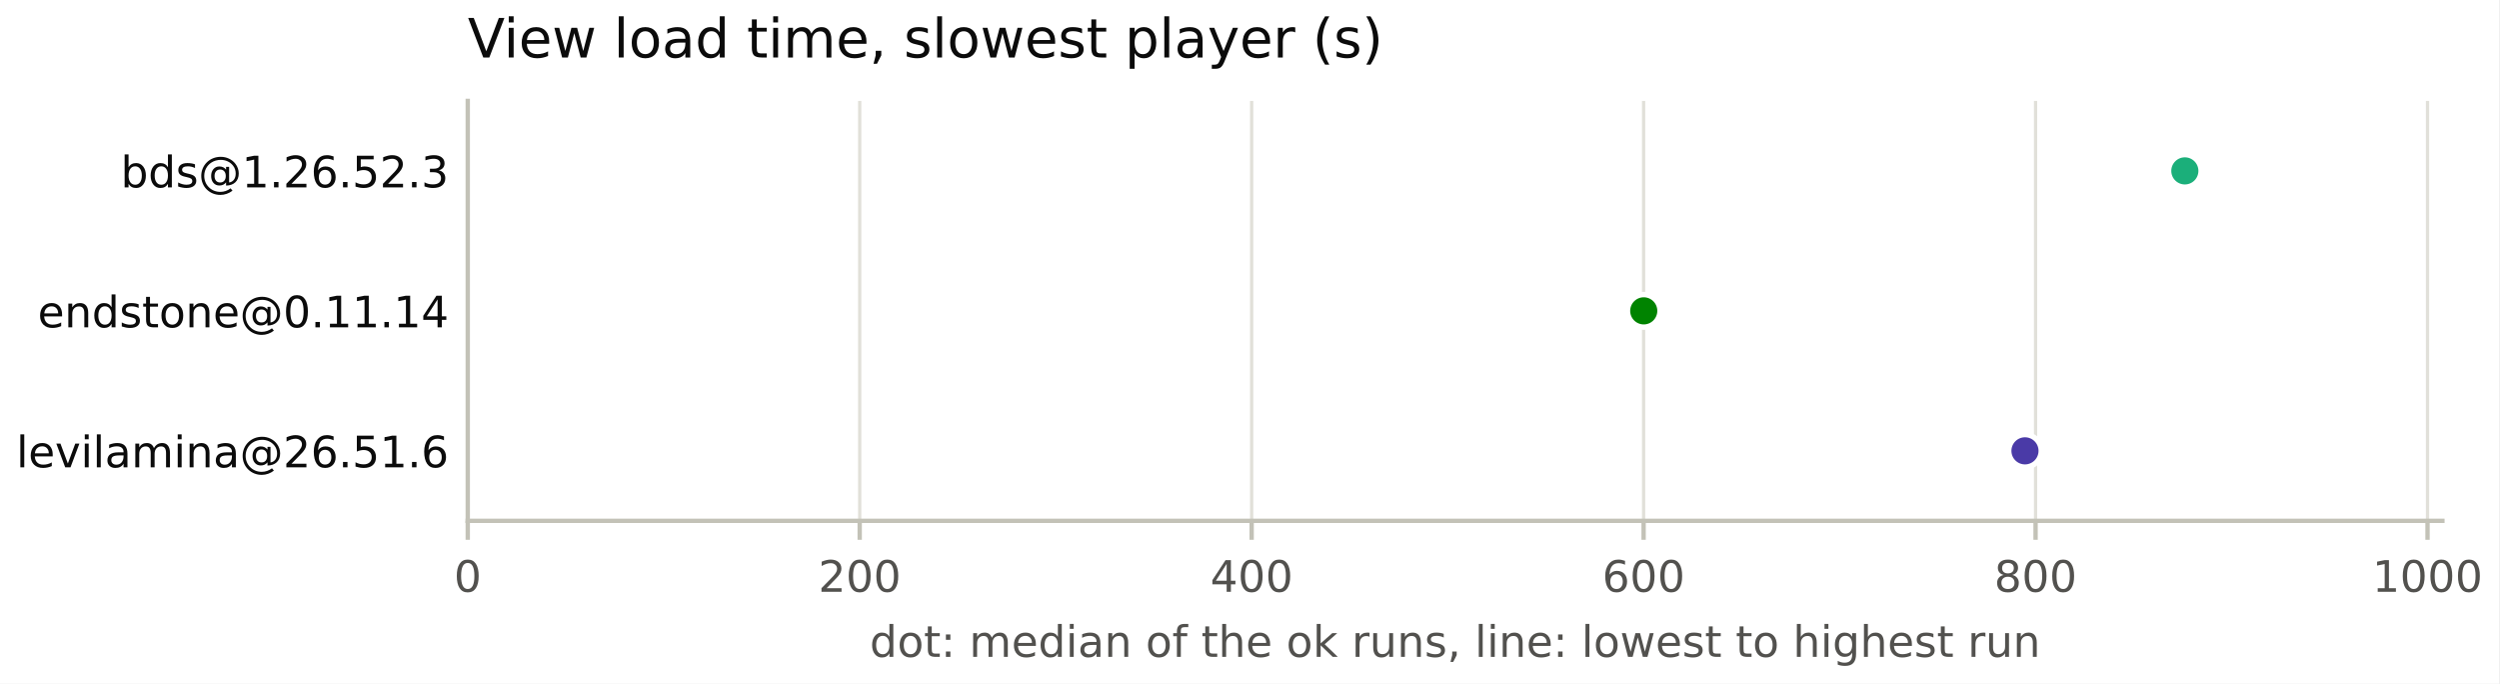
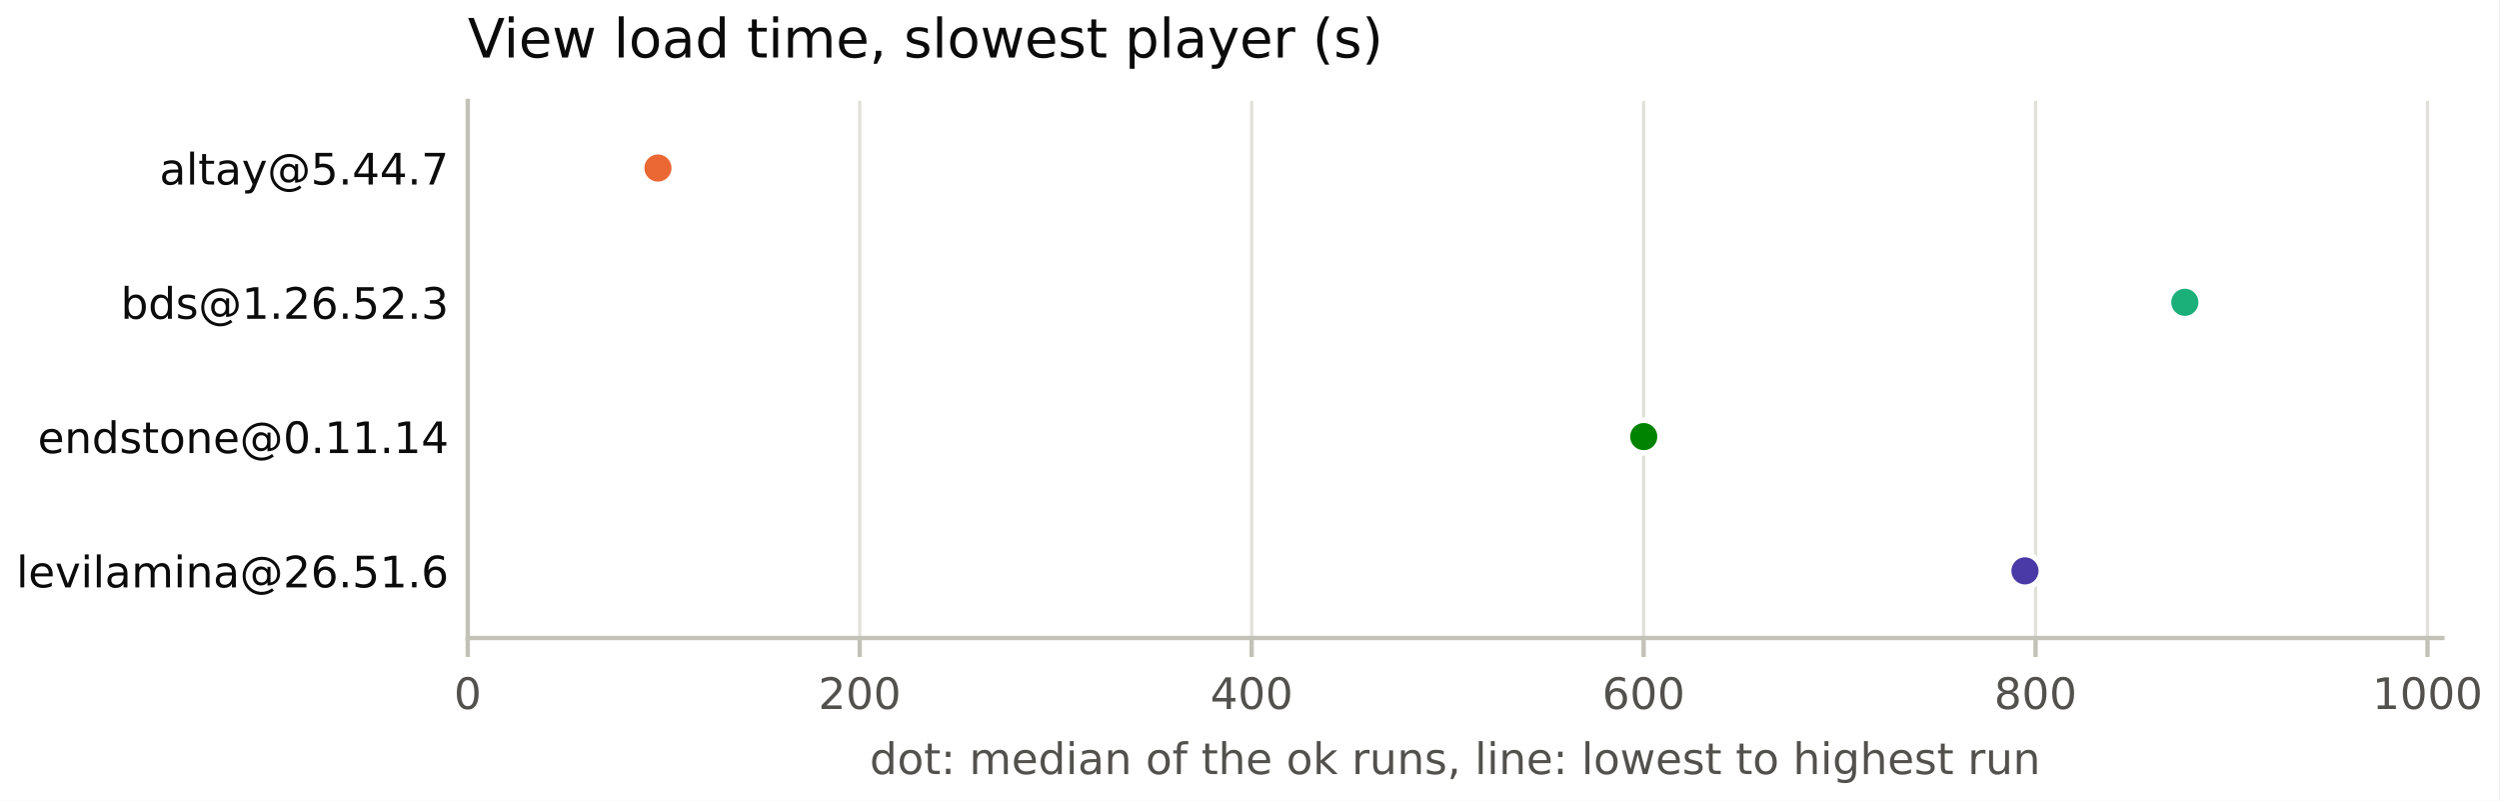
- <svg xmlns="http://www.w3.org/2000/svg" xmlns:xlink="http://www.w3.org/1999/xlink" width="460.8pt" height="126pt" viewBox="0 0 460.8 126" version="1.1">
+ <svg xmlns="http://www.w3.org/2000/svg" xmlns:xlink="http://www.w3.org/1999/xlink" width="460.8pt" height="147.6pt" viewBox="0 0 460.8 147.6" version="1.1">
  <defs>
    <style type="text/css">*{stroke-linejoin: round; stroke-linecap: butt}</style>
  </defs>
  <g id="figure_1">
    <g id="patch_1">
-       <path d="M 0 126  L 460.8 126  L 460.8 0  L 0 0  z " style="fill: #ffffff" />
+       <path d="M 0 147.6  L 460.8 147.6  L 460.8 0  L 0 0  z " style="fill: #ffffff" />
    </g>
    <g id="axes_1">
      <g id="patch_2">
-         <path d="M 86.25 95.999  L 450.364 95.999  L 450.364 18.599  L 86.25 18.599  z " style="fill: #ffffff" />
+         <path d="M 86.25 117.599  L 450.364 117.599  L 450.364 18.599  L 86.25 18.599  z " style="fill: #ffffff" />
      </g>
      <g id="matplotlib.axis_1">
        <g id="xtick_1">
          <g id="line2d_1">
-             <path d="M 86.25 95.999  L 86.25 18.599  " clip-path="url(#p77e02bd6a7)" style="fill: none; stroke: #e1e0d9; stroke-width: 0.6; stroke-linecap: square" />
+             <path d="M 86.25 117.599  L 86.25 18.599  " clip-path="url(#pf7df82b65f)" style="fill: none; stroke: #e1e0d9; stroke-width: 0.6; stroke-linecap: square" />
          </g>
          <g id="line2d_2">
            <defs>
-               <path id="m88bc051536" d="M 0 0  L 0 3.5  " style="stroke: #c3c2b7; stroke-width: 0.8" />
+               <path id="m0f2d480c67" d="M 0 0  L 0 3.5  " style="stroke: #c3c2b7; stroke-width: 0.8" />
            </defs>
            <g>
-               <use xlink:href="#m88bc051536" x="86.25" y="95.999" style="fill: #c3c2b7; stroke: #c3c2b7; stroke-width: 0.8" />
+               <use xlink:href="#m0f2d480c67" x="86.25" y="117.599" style="fill: #c3c2b7; stroke: #c3c2b7; stroke-width: 0.8" />
            </g>
          </g>
          <g id="text_1">
-             <g style="fill: #52514e" transform="translate(83.70524 109.0773) scale(0.08 -0.08)">
+             <g style="fill: #52514e" transform="translate(83.70524 130.6773) scale(0.08 -0.08)">
              <defs>
                <path id="DejaVuSans-13" d="M 2034 4250  Q 1547 4250 1301 3770  Q 1056 3291 1056 2328  Q 1056 1369 1301 889  Q 1547 409 2034 409  Q 2525 409 2770 889  Q 3016 1369 3016 2328  Q 3016 3291 2770 3770  Q 2525 4250 2034 4250  z M 2034 4750  Q 2819 4750 3233 4129  Q 3647 3509 3647 2328  Q 3647 1150 3233 529  Q 2819 -91 2034 -91  Q 1250 -91 836 529  Q 422 1150 422 2328  Q 422 3509 836 4129  Q 1250 4750 2034 4750  z " transform="scale(0.015625)" />
              </defs>
              <use xlink:href="#DejaVuSans-13" />
            </g>
          </g>
        </g>
        <g id="xtick_2">
          <g id="line2d_3">
-             <path d="M 158.524 95.999  L 158.524 18.599  " clip-path="url(#p77e02bd6a7)" style="fill: none; stroke: #e1e0d9; stroke-width: 0.6; stroke-linecap: square" />
+             <path d="M 158.524 117.599  L 158.524 18.599  " clip-path="url(#pf7df82b65f)" style="fill: none; stroke: #e1e0d9; stroke-width: 0.6; stroke-linecap: square" />
          </g>
          <g id="line2d_4">
            <g>
-               <use xlink:href="#m88bc051536" x="158.524" y="95.999" style="fill: #c3c2b7; stroke: #c3c2b7; stroke-width: 0.8" />
+               <use xlink:href="#m0f2d480c67" x="158.524" y="117.599" style="fill: #c3c2b7; stroke: #c3c2b7; stroke-width: 0.8" />
            </g>
          </g>
          <g id="text_2">
-             <g style="fill: #52514e" transform="translate(150.8892 109.0773) scale(0.08 -0.08)">
+             <g style="fill: #52514e" transform="translate(150.8892 130.6773) scale(0.08 -0.08)">
              <defs>
                <path id="DejaVuSans-15" d="M 1228 531  L 3431 531  L 3431 0  L 469 0  L 469 531  Q 828 903 1448 1529  Q 2069 2156 2228 2338  Q 2531 2678 2651 2914  Q 2772 3150 2772 3378  Q 2772 3750 2511 3984  Q 2250 4219 1831 4219  Q 1534 4219 1204 4116  Q 875 4013 500 3803  L 500 4441  Q 881 4594 1212 4672  Q 1544 4750 1819 4750  Q 2544 4750 2975 4387  Q 3406 4025 3406 3419  Q 3406 3131 3298 2873  Q 3191 2616 2906 2266  Q 2828 2175 2409 1742  Q 1991 1309 1228 531  z " transform="scale(0.015625)" />
              </defs>
              <use xlink:href="#DejaVuSans-15" />
              <use xlink:href="#DejaVuSans-13" transform="translate(63.625 0)" />
              <use xlink:href="#DejaVuSans-13" transform="translate(127.25 0)" />
            </g>
          </g>
        </g>
        <g id="xtick_3">
          <g id="line2d_5">
-             <path d="M 230.798 95.999  L 230.798 18.599  " clip-path="url(#p77e02bd6a7)" style="fill: none; stroke: #e1e0d9; stroke-width: 0.6; stroke-linecap: square" />
+             <path d="M 230.798 117.599  L 230.798 18.599  " clip-path="url(#pf7df82b65f)" style="fill: none; stroke: #e1e0d9; stroke-width: 0.6; stroke-linecap: square" />
          </g>
          <g id="line2d_6">
            <g>
-               <use xlink:href="#m88bc051536" x="230.798" y="95.999" style="fill: #c3c2b7; stroke: #c3c2b7; stroke-width: 0.8" />
+               <use xlink:href="#m0f2d480c67" x="230.798" y="117.599" style="fill: #c3c2b7; stroke: #c3c2b7; stroke-width: 0.8" />
            </g>
          </g>
          <g id="text_3">
-             <g style="fill: #52514e" transform="translate(223.1631 109.0773) scale(0.08 -0.08)">
+             <g style="fill: #52514e" transform="translate(223.1631 130.6773) scale(0.08 -0.08)">
              <defs>
                <path id="DejaVuSans-17" d="M 2419 4116  L 825 1625  L 2419 1625  L 2419 4116  z M 2253 4666  L 3047 4666  L 3047 1625  L 3713 1625  L 3713 1100  L 3047 1100  L 3047 0  L 2419 0  L 2419 1100  L 313 1100  L 313 1709  L 2253 4666  z " transform="scale(0.015625)" />
              </defs>
              <use xlink:href="#DejaVuSans-17" />
              <use xlink:href="#DejaVuSans-13" transform="translate(63.625 0)" />
              <use xlink:href="#DejaVuSans-13" transform="translate(127.25 0)" />
            </g>
          </g>
        </g>
        <g id="xtick_4">
          <g id="line2d_7">
-             <path d="M 303.072 95.999  L 303.072 18.599  " clip-path="url(#p77e02bd6a7)" style="fill: none; stroke: #e1e0d9; stroke-width: 0.6; stroke-linecap: square" />
+             <path d="M 303.072 117.599  L 303.072 18.599  " clip-path="url(#pf7df82b65f)" style="fill: none; stroke: #e1e0d9; stroke-width: 0.6; stroke-linecap: square" />
          </g>
          <g id="line2d_8">
            <g>
-               <use xlink:href="#m88bc051536" x="303.072" y="95.999" style="fill: #c3c2b7; stroke: #c3c2b7; stroke-width: 0.8" />
+               <use xlink:href="#m0f2d480c67" x="303.072" y="117.599" style="fill: #c3c2b7; stroke: #c3c2b7; stroke-width: 0.8" />
            </g>
          </g>
          <g id="text_4">
-             <g style="fill: #52514e" transform="translate(295.437 109.0773) scale(0.08 -0.08)">
+             <g style="fill: #52514e" transform="translate(295.437 130.6773) scale(0.08 -0.08)">
              <defs>
                <path id="DejaVuSans-19" d="M 2113 2584  Q 1688 2584 1439 2293  Q 1191 2003 1191 1497  Q 1191 994 1439 701  Q 1688 409 2113 409  Q 2538 409 2786 701  Q 3034 994 3034 1497  Q 3034 2003 2786 2293  Q 2538 2584 2113 2584  z M 3366 4563  L 3366 3988  Q 3128 4100 2886 4159  Q 2644 4219 2406 4219  Q 1781 4219 1451 3797  Q 1122 3375 1075 2522  Q 1259 2794 1537 2939  Q 1816 3084 2150 3084  Q 2853 3084 3261 2657  Q 3669 2231 3669 1497  Q 3669 778 3244 343  Q 2819 -91 2113 -91  Q 1303 -91 875 529  Q 447 1150 447 2328  Q 447 3434 972 4092  Q 1497 4750 2381 4750  Q 2619 4750 2861 4703  Q 3103 4656 3366 4563  z " transform="scale(0.015625)" />
              </defs>
              <use xlink:href="#DejaVuSans-19" />
              <use xlink:href="#DejaVuSans-13" transform="translate(63.625 0)" />
              <use xlink:href="#DejaVuSans-13" transform="translate(127.25 0)" />
            </g>
          </g>
        </g>
        <g id="xtick_5">
          <g id="line2d_9">
-             <path d="M 375.346 95.999  L 375.346 18.599  " clip-path="url(#p77e02bd6a7)" style="fill: none; stroke: #e1e0d9; stroke-width: 0.6; stroke-linecap: square" />
+             <path d="M 375.346 117.599  L 375.346 18.599  " clip-path="url(#pf7df82b65f)" style="fill: none; stroke: #e1e0d9; stroke-width: 0.6; stroke-linecap: square" />
          </g>
          <g id="line2d_10">
            <g>
-               <use xlink:href="#m88bc051536" x="375.346" y="95.999" style="fill: #c3c2b7; stroke: #c3c2b7; stroke-width: 0.8" />
+               <use xlink:href="#m0f2d480c67" x="375.346" y="117.599" style="fill: #c3c2b7; stroke: #c3c2b7; stroke-width: 0.8" />
            </g>
          </g>
          <g id="text_5">
-             <g style="fill: #52514e" transform="translate(367.7109 109.0773) scale(0.08 -0.08)">
+             <g style="fill: #52514e" transform="translate(367.7109 130.6773) scale(0.08 -0.08)">
              <defs>
                <path id="DejaVuSans-1b" d="M 2034 2216  Q 1584 2216 1326 1975  Q 1069 1734 1069 1313  Q 1069 891 1326 650  Q 1584 409 2034 409  Q 2484 409 2743 651  Q 3003 894 3003 1313  Q 3003 1734 2745 1975  Q 2488 2216 2034 2216  z M 1403 2484  Q 997 2584 770 2862  Q 544 3141 544 3541  Q 544 4100 942 4425  Q 1341 4750 2034 4750  Q 2731 4750 3128 4425  Q 3525 4100 3525 3541  Q 3525 3141 3298 2862  Q 3072 2584 2669 2484  Q 3125 2378 3379 2068  Q 3634 1759 3634 1313  Q 3634 634 3220 271  Q 2806 -91 2034 -91  Q 1263 -91 848 271  Q 434 634 434 1313  Q 434 1759 690 2068  Q 947 2378 1403 2484  z M 1172 3481  Q 1172 3119 1398 2916  Q 1625 2713 2034 2713  Q 2441 2713 2670 2916  Q 2900 3119 2900 3481  Q 2900 3844 2670 4047  Q 2441 4250 2034 4250  Q 1625 4250 1398 4047  Q 1172 3844 1172 3481  z " transform="scale(0.015625)" />
              </defs>
              <use xlink:href="#DejaVuSans-1b" />
              <use xlink:href="#DejaVuSans-13" transform="translate(63.625 0)" />
              <use xlink:href="#DejaVuSans-13" transform="translate(127.25 0)" />
            </g>
          </g>
        </g>
        <g id="xtick_6">
          <g id="line2d_11">
-             <path d="M 447.62 95.999  L 447.62 18.599  " clip-path="url(#p77e02bd6a7)" style="fill: none; stroke: #e1e0d9; stroke-width: 0.6; stroke-linecap: square" />
+             <path d="M 447.62 117.599  L 447.62 18.599  " clip-path="url(#pf7df82b65f)" style="fill: none; stroke: #e1e0d9; stroke-width: 0.6; stroke-linecap: square" />
          </g>
          <g id="line2d_12">
            <g>
-               <use xlink:href="#m88bc051536" x="447.62" y="95.999" style="fill: #c3c2b7; stroke: #c3c2b7; stroke-width: 0.8" />
+               <use xlink:href="#m0f2d480c67" x="447.62" y="117.599" style="fill: #c3c2b7; stroke: #c3c2b7; stroke-width: 0.8" />
            </g>
          </g>
          <g id="text_6">
-             <g style="fill: #52514e" transform="translate(437.4398 109.0773) scale(0.08 -0.08)">
+             <g style="fill: #52514e" transform="translate(437.4398 130.6773) scale(0.08 -0.08)">
              <defs>
                <path id="DejaVuSans-14" d="M 794 531  L 1825 531  L 1825 4091  L 703 3866  L 703 4441  L 1819 4666  L 2450 4666  L 2450 531  L 3481 531  L 3481 0  L 794 0  L 794 531  z " transform="scale(0.015625)" />
              </defs>
              <use xlink:href="#DejaVuSans-14" />
              <use xlink:href="#DejaVuSans-13" transform="translate(63.625 0)" />
              <use xlink:href="#DejaVuSans-13" transform="translate(127.25 0)" />
              <use xlink:href="#DejaVuSans-13" transform="translate(190.875 0)" />
            </g>
          </g>
        </g>
        <g id="text_7">
-           <g style="fill: #52514e" transform="translate(160.3716 121.0779) scale(0.08 -0.08)">
+           <g style="fill: #52514e" transform="translate(160.3716 142.6779) scale(0.08 -0.08)">
            <defs>
              <path id="DejaVuSans-47" d="M 2906 2969  L 2906 4863  L 3481 4863  L 3481 0  L 2906 0  L 2906 525  Q 2725 213 2448 61  Q 2172 -91 1784 -91  Q 1150 -91 751 415  Q 353 922 353 1747  Q 353 2572 751 3078  Q 1150 3584 1784 3584  Q 2172 3584 2448 3432  Q 2725 3281 2906 2969  z M 947 1747  Q 947 1113 1208 752  Q 1469 391 1925 391  Q 2381 391 2643 752  Q 2906 1113 2906 1747  Q 2906 2381 2643 2742  Q 2381 3103 1925 3103  Q 1469 3103 1208 2742  Q 947 2381 947 1747  z " transform="scale(0.015625)" />
              <path id="DejaVuSans-52" d="M 1959 3097  Q 1497 3097 1228 2736  Q 959 2375 959 1747  Q 959 1119 1226 758  Q 1494 397 1959 397  Q 2419 397 2687 759  Q 2956 1122 2956 1747  Q 2956 2369 2687 2733  Q 2419 3097 1959 3097  z M 1959 3584  Q 2709 3584 3137 3096  Q 3566 2609 3566 1747  Q 3566 888 3137 398  Q 2709 -91 1959 -91  Q 1206 -91 779 398  Q 353 888 353 1747  Q 353 2609 779 3096  Q 1206 3584 1959 3584  z " transform="scale(0.015625)" />
              <path id="DejaVuSans-57" d="M 1172 4494  L 1172 3500  L 2356 3500  L 2356 3053  L 1172 3053  L 1172 1153  Q 1172 725 1289 603  Q 1406 481 1766 481  L 2356 481  L 2356 0  L 1766 0  Q 1100 0 847 248  Q 594 497 594 1153  L 594 3053  L 172 3053  L 172 3500  L 594 3500  L 594 4494  L 1172 4494  z " transform="scale(0.015625)" />
              <path id="DejaVuSans-1d" d="M 750 794  L 1409 794  L 1409 0  L 750 0  L 750 794  z M 750 3309  L 1409 3309  L 1409 2516  L 750 2516  L 750 3309  z " transform="scale(0.015625)" />
              <path id="DejaVuSans-3" transform="scale(0.015625)" />
              <path id="DejaVuSans-50" d="M 3328 2828  Q 3544 3216 3844 3400  Q 4144 3584 4550 3584  Q 5097 3584 5394 3201  Q 5691 2819 5691 2113  L 5691 0  L 5113 0  L 5113 2094  Q 5113 2597 4934 2840  Q 4756 3084 4391 3084  Q 3944 3084 3684 2787  Q 3425 2491 3425 1978  L 3425 0  L 2847 0  L 2847 2094  Q 2847 2600 2669 2842  Q 2491 3084 2119 3084  Q 1678 3084 1418 2786  Q 1159 2488 1159 1978  L 1159 0  L 581 0  L 581 3500  L 1159 3500  L 1159 2956  Q 1356 3278 1631 3431  Q 1906 3584 2284 3584  Q 2666 3584 2933 3390  Q 3200 3197 3328 2828  z " transform="scale(0.015625)" />
              <path id="DejaVuSans-48" d="M 3597 1894  L 3597 1613  L 953 1613  Q 991 1019 1311 708  Q 1631 397 2203 397  Q 2534 397 2845 478  Q 3156 559 3463 722  L 3463 178  Q 3153 47 2828 -22  Q 2503 -91 2169 -91  Q 1331 -91 842 396  Q 353 884 353 1716  Q 353 2575 817 3079  Q 1281 3584 2069 3584  Q 2775 3584 3186 3129  Q 3597 2675 3597 1894  z M 3022 2063  Q 3016 2534 2758 2815  Q 2500 3097 2075 3097  Q 1594 3097 1305 2825  Q 1016 2553 972 2059  L 3022 2063  z " transform="scale(0.015625)" />
              <path id="DejaVuSans-4c" d="M 603 3500  L 1178 3500  L 1178 0  L 603 0  L 603 3500  z M 603 4863  L 1178 4863  L 1178 4134  L 603 4134  L 603 4863  z " transform="scale(0.015625)" />
              <path id="DejaVuSans-44" d="M 2194 1759  Q 1497 1759 1228 1600  Q 959 1441 959 1056  Q 959 750 1161 570  Q 1363 391 1709 391  Q 2188 391 2477 730  Q 2766 1069 2766 1631  L 2766 1759  L 2194 1759  z M 3341 1997  L 3341 0  L 2766 0  L 2766 531  Q 2569 213 2275 61  Q 1981 -91 1556 -91  Q 1019 -91 701 211  Q 384 513 384 1019  Q 384 1609 779 1909  Q 1175 2209 1959 2209  L 2766 2209  L 2766 2266  Q 2766 2663 2505 2880  Q 2244 3097 1772 3097  Q 1472 3097 1187 3025  Q 903 2953 641 2809  L 641 3341  Q 956 3463 1253 3523  Q 1550 3584 1831 3584  Q 2591 3584 2966 3190  Q 3341 2797 3341 1997  z " transform="scale(0.015625)" />
              <path id="DejaVuSans-51" d="M 3513 2113  L 3513 0  L 2938 0  L 2938 2094  Q 2938 2591 2744 2837  Q 2550 3084 2163 3084  Q 1697 3084 1428 2787  Q 1159 2491 1159 1978  L 1159 0  L 581 0  L 581 3500  L 1159 3500  L 1159 2956  Q 1366 3272 1645 3428  Q 1925 3584 2291 3584  Q 2894 3584 3203 3211  Q 3513 2838 3513 2113  z " transform="scale(0.015625)" />
              <path id="DejaVuSans-49" d="M 2375 4863  L 2375 4384  L 1825 4384  Q 1516 4384 1395 4259  Q 1275 4134 1275 3809  L 1275 3500  L 2222 3500  L 2222 3053  L 1275 3053  L 1275 0  L 697 0  L 697 3053  L 147 3053  L 147 3500  L 697 3500  L 697 3744  Q 697 4328 969 4595  Q 1241 4863 1831 4863  L 2375 4863  z " transform="scale(0.015625)" />
              <path id="DejaVuSans-4b" d="M 3513 2113  L 3513 0  L 2938 0  L 2938 2094  Q 2938 2591 2744 2837  Q 2550 3084 2163 3084  Q 1697 3084 1428 2787  Q 1159 2491 1159 1978  L 1159 0  L 581 0  L 581 4863  L 1159 4863  L 1159 2956  Q 1366 3272 1645 3428  Q 1925 3584 2291 3584  Q 2894 3584 3203 3211  Q 3513 2838 3513 2113  z " transform="scale(0.015625)" />
              <path id="DejaVuSans-4e" d="M 581 4863  L 1159 4863  L 1159 1991  L 2875 3500  L 3609 3500  L 1753 1863  L 3688 0  L 2938 0  L 1159 1709  L 1159 0  L 581 0  L 581 4863  z " transform="scale(0.015625)" />
              <path id="DejaVuSans-55" d="M 2631 2963  Q 2534 3019 2420 3045  Q 2306 3072 2169 3072  Q 1681 3072 1420 2755  Q 1159 2438 1159 1844  L 1159 0  L 581 0  L 581 3500  L 1159 3500  L 1159 2956  Q 1341 3275 1631 3429  Q 1922 3584 2338 3584  Q 2397 3584 2469 3576  Q 2541 3569 2628 3553  L 2631 2963  z " transform="scale(0.015625)" />
              <path id="DejaVuSans-58" d="M 544 1381  L 544 3500  L 1119 3500  L 1119 1403  Q 1119 906 1312 657  Q 1506 409 1894 409  Q 2359 409 2629 706  Q 2900 1003 2900 1516  L 2900 3500  L 3475 3500  L 3475 0  L 2900 0  L 2900 538  Q 2691 219 2414 64  Q 2138 -91 1772 -91  Q 1169 -91 856 284  Q 544 659 544 1381  z M 1991 3584  L 1991 3584  z " transform="scale(0.015625)" />
              <path id="DejaVuSans-56" d="M 2834 3397  L 2834 2853  Q 2591 2978 2328 3040  Q 2066 3103 1784 3103  Q 1356 3103 1142 2972  Q 928 2841 928 2578  Q 928 2378 1081 2264  Q 1234 2150 1697 2047  L 1894 2003  Q 2506 1872 2764 1633  Q 3022 1394 3022 966  Q 3022 478 2636 193  Q 2250 -91 1575 -91  Q 1294 -91 989 -36  Q 684 19 347 128  L 347 722  Q 666 556 975 473  Q 1284 391 1588 391  Q 1994 391 2212 530  Q 2431 669 2431 922  Q 2431 1156 2273 1281  Q 2116 1406 1581 1522  L 1381 1569  Q 847 1681 609 1914  Q 372 2147 372 2553  Q 372 3047 722 3315  Q 1072 3584 1716 3584  Q 2034 3584 2315 3537  Q 2597 3491 2834 3397  z " transform="scale(0.015625)" />
              <path id="DejaVuSans-f" d="M 750 794  L 1409 794  L 1409 256  L 897 -744  L 494 -744  L 750 256  L 750 794  z " transform="scale(0.015625)" />
              <path id="DejaVuSans-4f" d="M 603 4863  L 1178 4863  L 1178 0  L 603 0  L 603 4863  z " transform="scale(0.015625)" />
              <path id="DejaVuSans-5a" d="M 269 3500  L 844 3500  L 1563 769  L 2278 3500  L 2956 3500  L 3675 769  L 4391 3500  L 4966 3500  L 4050 0  L 3372 0  L 2619 2869  L 1863 0  L 1184 0  L 269 3500  z " transform="scale(0.015625)" />
              <path id="DejaVuSans-4a" d="M 2906 1791  Q 2906 2416 2648 2759  Q 2391 3103 1925 3103  Q 1463 3103 1205 2759  Q 947 2416 947 1791  Q 947 1169 1205 825  Q 1463 481 1925 481  Q 2391 481 2648 825  Q 2906 1169 2906 1791  z M 3481 434  Q 3481 -459 3084 -895  Q 2688 -1331 1869 -1331  Q 1566 -1331 1297 -1286  Q 1028 -1241 775 -1147  L 775 -588  Q 1028 -725 1275 -790  Q 1522 -856 1778 -856  Q 2344 -856 2625 -561  Q 2906 -266 2906 331  L 2906 616  Q 2728 306 2450 153  Q 2172 0 1784 0  Q 1141 0 747 490  Q 353 981 353 1791  Q 353 2603 747 3093  Q 1141 3584 1784 3584  Q 2172 3584 2450 3431  Q 2728 3278 2906 2969  L 2906 3500  L 3481 3500  L 3481 434  z " transform="scale(0.015625)" />
            </defs>
            <use xlink:href="#DejaVuSans-47" />
            <use xlink:href="#DejaVuSans-52" transform="translate(63.48438 0)" />
            <use xlink:href="#DejaVuSans-57" transform="translate(124.6719 0)" />
            <use xlink:href="#DejaVuSans-1d" transform="translate(163.875 0)" />
            <use xlink:href="#DejaVuSans-3" transform="translate(197.5625 0)" />
            <use xlink:href="#DejaVuSans-50" transform="translate(229.3438 0)" />
            <use xlink:href="#DejaVuSans-48" transform="translate(326.75 0)" />
            <use xlink:href="#DejaVuSans-47" transform="translate(388.2812 0)" />
            <use xlink:href="#DejaVuSans-4c" transform="translate(451.7656 0)" />
            <use xlink:href="#DejaVuSans-44" transform="translate(479.5469 0)" />
            <use xlink:href="#DejaVuSans-51" transform="translate(540.8281 0)" />
            <use xlink:href="#DejaVuSans-3" transform="translate(604.2031 0)" />
            <use xlink:href="#DejaVuSans-52" transform="translate(635.9844 0)" />
            <use xlink:href="#DejaVuSans-49" transform="translate(697.1719 0)" />
            <use xlink:href="#DejaVuSans-3" transform="translate(732.375 0)" />
            <use xlink:href="#DejaVuSans-57" transform="translate(764.1562 0)" />
            <use xlink:href="#DejaVuSans-4b" transform="translate(803.3594 0)" />
            <use xlink:href="#DejaVuSans-48" transform="translate(866.7344 0)" />
            <use xlink:href="#DejaVuSans-3" transform="translate(928.2656 0)" />
            <use xlink:href="#DejaVuSans-52" transform="translate(960.0469 0)" />
            <use xlink:href="#DejaVuSans-4e" transform="translate(1021.234 0)" />
            <use xlink:href="#DejaVuSans-3" transform="translate(1079.141 0)" />
            <use xlink:href="#DejaVuSans-55" transform="translate(1110.922 0)" />
            <use xlink:href="#DejaVuSans-58" transform="translate(1152.031 0)" />
            <use xlink:href="#DejaVuSans-51" transform="translate(1215.406 0)" />
            <use xlink:href="#DejaVuSans-56" transform="translate(1278.781 0)" />
            <use xlink:href="#DejaVuSans-f" transform="translate(1330.875 0)" />
            <use xlink:href="#DejaVuSans-3" transform="translate(1362.656 0)" />
            <use xlink:href="#DejaVuSans-4f" transform="translate(1394.438 0)" />
            <use xlink:href="#DejaVuSans-4c" transform="translate(1422.219 0)" />
            <use xlink:href="#DejaVuSans-51" transform="translate(1450 0)" />
            <use xlink:href="#DejaVuSans-48" transform="translate(1513.375 0)" />
            <use xlink:href="#DejaVuSans-1d" transform="translate(1574.906 0)" />
            <use xlink:href="#DejaVuSans-3" transform="translate(1608.594 0)" />
            <use xlink:href="#DejaVuSans-4f" transform="translate(1640.375 0)" />
            <use xlink:href="#DejaVuSans-52" transform="translate(1668.156 0)" />
            <use xlink:href="#DejaVuSans-5a" transform="translate(1729.344 0)" />
            <use xlink:href="#DejaVuSans-48" transform="translate(1811.125 0)" />
            <use xlink:href="#DejaVuSans-56" transform="translate(1872.656 0)" />
            <use xlink:href="#DejaVuSans-57" transform="translate(1924.75 0)" />
            <use xlink:href="#DejaVuSans-3" transform="translate(1963.953 0)" />
            <use xlink:href="#DejaVuSans-57" transform="translate(1995.734 0)" />
            <use xlink:href="#DejaVuSans-52" transform="translate(2034.938 0)" />
            <use xlink:href="#DejaVuSans-3" transform="translate(2096.125 0)" />
            <use xlink:href="#DejaVuSans-4b" transform="translate(2127.906 0)" />
            <use xlink:href="#DejaVuSans-4c" transform="translate(2191.281 0)" />
            <use xlink:href="#DejaVuSans-4a" transform="translate(2219.062 0)" />
            <use xlink:href="#DejaVuSans-4b" transform="translate(2282.547 0)" />
            <use xlink:href="#DejaVuSans-48" transform="translate(2345.922 0)" />
            <use xlink:href="#DejaVuSans-56" transform="translate(2407.453 0)" />
            <use xlink:href="#DejaVuSans-57" transform="translate(2459.547 0)" />
            <use xlink:href="#DejaVuSans-3" transform="translate(2498.75 0)" />
            <use xlink:href="#DejaVuSans-55" transform="translate(2530.531 0)" />
            <use xlink:href="#DejaVuSans-58" transform="translate(2571.641 0)" />
            <use xlink:href="#DejaVuSans-51" transform="translate(2635.016 0)" />
          </g>
        </g>
      </g>
      <g id="matplotlib.axis_2">
        <g id="ytick_1">
          <g id="line2d_13" />
          <g id="text_8">
-             <g style="fill: #0b0b0b" transform="translate(22.25774 34.53813) scale(0.08 -0.08)">
+             <g style="fill: #0b0b0b" transform="translate(29.40649 34.01311) scale(0.08 -0.08)">
+               <defs>
+                 <path id="DejaVuSans-5c" d="M 2059 -325  Q 1816 -950 1584 -1140  Q 1353 -1331 966 -1331  L 506 -1331  L 506 -850  L 844 -850  Q 1081 -850 1212 -737  Q 1344 -625 1503 -206  L 1606 56  L 191 3500  L 800 3500  L 1894 763  L 2988 3500  L 3597 3500  L 2059 -325  z " transform="scale(0.015625)" />
+                 <path id="DejaVuSans-23" d="M 2381 1678  Q 2381 1231 2603 976  Q 2825 722 3213 722  Q 3597 722 3817 978  Q 4038 1234 4038 1678  Q 4038 2116 3813 2373  Q 3588 2631 3206 2631  Q 2828 2631 2604 2375  Q 2381 2119 2381 1678  z M 4084 744  Q 3897 503 3655 389  Q 3413 275 3091 275  Q 2553 275 2217 664  Q 1881 1053 1881 1678  Q 1881 2303 2218 2693  Q 2556 3084 3091 3084  Q 3413 3084 3656 2967  Q 3900 2850 4084 2613  L 4084 3022  L 4531 3022  L 4531 722  Q 4988 791 5245 1139  Q 5503 1488 5503 2041  Q 5503 2375 5404 2669  Q 5306 2963 5106 3213  Q 4781 3622 4314 3839  Q 3847 4056 3297 4056  Q 2913 4056 2559 3954  Q 2206 3853 1906 3653  Q 1416 3334 1139 2817  Q 863 2300 863 1697  Q 863 1200 1042 765  Q 1222 331 1563 0  Q 1891 -325 2322 -495  Q 2753 -666 3244 -666  Q 3647 -666 4036 -530  Q 4425 -394 4750 -141  L 5031 -488  Q 4641 -791 4180 -952  Q 3719 -1113 3244 -1113  Q 2666 -1113 2153 -908  Q 1641 -703 1241 -313  Q 841 78 631 592  Q 422 1106 422 1697  Q 422 2266 634 2781  Q 847 3297 1241 3688  Q 1644 4084 2172 4295  Q 2700 4506 3291 4506  Q 3953 4506 4520 4234  Q 5088 3963 5472 3463  Q 5706 3156 5829 2797  Q 5953 2438 5953 2053  Q 5953 1231 5456 756  Q 4959 281 4084 263  L 4084 744  z " transform="scale(0.015625)" />
+                 <path id="DejaVuSans-18" d="M 691 4666  L 3169 4666  L 3169 4134  L 1269 4134  L 1269 2991  Q 1406 3038 1543 3061  Q 1681 3084 1819 3084  Q 2600 3084 3056 2656  Q 3513 2228 3513 1497  Q 3513 744 3044 326  Q 2575 -91 1722 -91  Q 1428 -91 1123 -41  Q 819 9 494 109  L 494 744  Q 775 591 1075 516  Q 1375 441 1709 441  Q 2250 441 2565 725  Q 2881 1009 2881 1497  Q 2881 1984 2565 2268  Q 2250 2553 1709 2553  Q 1456 2553 1204 2497  Q 953 2441 691 2322  L 691 4666  z " transform="scale(0.015625)" />
+                 <path id="DejaVuSans-11" d="M 684 794  L 1344 794  L 1344 0  L 684 0  L 684 794  z " transform="scale(0.015625)" />
+                 <path id="DejaVuSans-1a" d="M 525 4666  L 3525 4666  L 3525 4397  L 1831 0  L 1172 0  L 2766 4134  L 525 4134  L 525 4666  z " transform="scale(0.015625)" />
+               </defs>
+               <use xlink:href="#DejaVuSans-44" />
+               <use xlink:href="#DejaVuSans-4f" transform="translate(61.28125 0)" />
+               <use xlink:href="#DejaVuSans-57" transform="translate(89.0625 0)" />
+               <use xlink:href="#DejaVuSans-44" transform="translate(128.2656 0)" />
+               <use xlink:href="#DejaVuSans-5c" transform="translate(189.5469 0)" />
+               <use xlink:href="#DejaVuSans-23" transform="translate(248.7344 0)" />
+               <use xlink:href="#DejaVuSans-18" transform="translate(348.7344 0)" />
+               <use xlink:href="#DejaVuSans-11" transform="translate(412.3594 0)" />
+               <use xlink:href="#DejaVuSans-17" transform="translate(444.1406 0)" />
+               <use xlink:href="#DejaVuSans-17" transform="translate(507.7656 0)" />
+               <use xlink:href="#DejaVuSans-11" transform="translate(571.3906 0)" />
+               <use xlink:href="#DejaVuSans-1a" transform="translate(603.1719 0)" />
+             </g>
+           </g>
+         </g>
+         <g id="ytick_2">
+           <g id="line2d_14" />
+           <g id="text_9">
+             <g style="fill: #0b0b0b" transform="translate(22.25774 58.76322) scale(0.08 -0.08)">
              <defs>
                <path id="DejaVuSans-45" d="M 3116 1747  Q 3116 2381 2855 2742  Q 2594 3103 2138 3103  Q 1681 3103 1420 2742  Q 1159 2381 1159 1747  Q 1159 1113 1420 752  Q 1681 391 2138 391  Q 2594 391 2855 752  Q 3116 1113 3116 1747  z M 1159 2969  Q 1341 3281 1617 3432  Q 1894 3584 2278 3584  Q 2916 3584 3314 3078  Q 3713 2572 3713 1747  Q 3713 922 3314 415  Q 2916 -91 2278 -91  Q 1894 -91 1617 61  Q 1341 213 1159 525  L 1159 0  L 581 0  L 581 4863  L 1159 4863  L 1159 2969  z " transform="scale(0.015625)" />
-                 <path id="DejaVuSans-23" d="M 2381 1678  Q 2381 1231 2603 976  Q 2825 722 3213 722  Q 3597 722 3817 978  Q 4038 1234 4038 1678  Q 4038 2116 3813 2373  Q 3588 2631 3206 2631  Q 2828 2631 2604 2375  Q 2381 2119 2381 1678  z M 4084 744  Q 3897 503 3655 389  Q 3413 275 3091 275  Q 2553 275 2217 664  Q 1881 1053 1881 1678  Q 1881 2303 2218 2693  Q 2556 3084 3091 3084  Q 3413 3084 3656 2967  Q 3900 2850 4084 2613  L 4084 3022  L 4531 3022  L 4531 722  Q 4988 791 5245 1139  Q 5503 1488 5503 2041  Q 5503 2375 5404 2669  Q 5306 2963 5106 3213  Q 4781 3622 4314 3839  Q 3847 4056 3297 4056  Q 2913 4056 2559 3954  Q 2206 3853 1906 3653  Q 1416 3334 1139 2817  Q 863 2300 863 1697  Q 863 1200 1042 765  Q 1222 331 1563 0  Q 1891 -325 2322 -495  Q 2753 -666 3244 -666  Q 3647 -666 4036 -530  Q 4425 -394 4750 -141  L 5031 -488  Q 4641 -791 4180 -952  Q 3719 -1113 3244 -1113  Q 2666 -1113 2153 -908  Q 1641 -703 1241 -313  Q 841 78 631 592  Q 422 1106 422 1697  Q 422 2266 634 2781  Q 847 3297 1241 3688  Q 1644 4084 2172 4295  Q 2700 4506 3291 4506  Q 3953 4506 4520 4234  Q 5088 3963 5472 3463  Q 5706 3156 5829 2797  Q 5953 2438 5953 2053  Q 5953 1231 5456 756  Q 4959 281 4084 263  L 4084 744  z " transform="scale(0.015625)" />
-                 <path id="DejaVuSans-11" d="M 684 794  L 1344 794  L 1344 0  L 684 0  L 684 794  z " transform="scale(0.015625)" />
-                 <path id="DejaVuSans-18" d="M 691 4666  L 3169 4666  L 3169 4134  L 1269 4134  L 1269 2991  Q 1406 3038 1543 3061  Q 1681 3084 1819 3084  Q 2600 3084 3056 2656  Q 3513 2228 3513 1497  Q 3513 744 3044 326  Q 2575 -91 1722 -91  Q 1428 -91 1123 -41  Q 819 9 494 109  L 494 744  Q 775 591 1075 516  Q 1375 441 1709 441  Q 2250 441 2565 725  Q 2881 1009 2881 1497  Q 2881 1984 2565 2268  Q 2250 2553 1709 2553  Q 1456 2553 1204 2497  Q 953 2441 691 2322  L 691 4666  z " transform="scale(0.015625)" />
                <path id="DejaVuSans-16" d="M 2597 2516  Q 3050 2419 3304 2112  Q 3559 1806 3559 1356  Q 3559 666 3084 287  Q 2609 -91 1734 -91  Q 1441 -91 1130 -33  Q 819 25 488 141  L 488 750  Q 750 597 1062 519  Q 1375 441 1716 441  Q 2309 441 2620 675  Q 2931 909 2931 1356  Q 2931 1769 2642 2001  Q 2353 2234 1838 2234  L 1294 2234  L 1294 2753  L 1863 2753  Q 2328 2753 2575 2939  Q 2822 3125 2822 3475  Q 2822 3834 2567 4026  Q 2313 4219 1838 4219  Q 1578 4219 1281 4162  Q 984 4106 628 3988  L 628 4550  Q 988 4650 1302 4700  Q 1616 4750 1894 4750  Q 2613 4750 3031 4423  Q 3450 4097 3450 3541  Q 3450 3153 3228 2886  Q 3006 2619 2597 2516  z " transform="scale(0.015625)" />
              </defs>
              <use xlink:href="#DejaVuSans-45" />
              <use xlink:href="#DejaVuSans-47" transform="translate(63.48438 0)" />
              <use xlink:href="#DejaVuSans-56" transform="translate(126.9688 0)" />
              <use xlink:href="#DejaVuSans-23" transform="translate(179.0625 0)" />
              <use xlink:href="#DejaVuSans-14" transform="translate(279.0625 0)" />
              <use xlink:href="#DejaVuSans-11" transform="translate(342.6875 0)" />
              <use xlink:href="#DejaVuSans-15" transform="translate(374.4688 0)" />
              <use xlink:href="#DejaVuSans-19" transform="translate(438.0938 0)" />
              <use xlink:href="#DejaVuSans-11" transform="translate(501.7188 0)" />
              <use xlink:href="#DejaVuSans-18" transform="translate(533.5 0)" />
              <use xlink:href="#DejaVuSans-15" transform="translate(597.125 0)" />
              <use xlink:href="#DejaVuSans-11" transform="translate(660.75 0)" />
              <use xlink:href="#DejaVuSans-16" transform="translate(692.5312 0)" />
            </g>
          </g>
        </g>
-         <g id="ytick_2">
-           <g id="line2d_14" />
-           <g id="text_9">
-             <g style="fill: #0b0b0b" transform="translate(6.95274 60.33828) scale(0.08 -0.08)">
+         <g id="ytick_3">
+           <g id="line2d_15" />
+           <g id="text_10">
+             <g style="fill: #0b0b0b" transform="translate(6.95274 83.51334) scale(0.08 -0.08)">
              <use xlink:href="#DejaVuSans-48" />
              <use xlink:href="#DejaVuSans-51" transform="translate(61.53125 0)" />
              <use xlink:href="#DejaVuSans-47" transform="translate(124.9062 0)" />
              <use xlink:href="#DejaVuSans-56" transform="translate(188.3906 0)" />
              <use xlink:href="#DejaVuSans-57" transform="translate(240.4844 0)" />
              <use xlink:href="#DejaVuSans-52" transform="translate(279.6875 0)" />
              <use xlink:href="#DejaVuSans-51" transform="translate(340.875 0)" />
              <use xlink:href="#DejaVuSans-48" transform="translate(404.25 0)" />
              <use xlink:href="#DejaVuSans-23" transform="translate(465.7812 0)" />
              <use xlink:href="#DejaVuSans-13" transform="translate(565.7812 0)" />
              <use xlink:href="#DejaVuSans-11" transform="translate(629.4062 0)" />
              <use xlink:href="#DejaVuSans-14" transform="translate(661.1875 0)" />
              <use xlink:href="#DejaVuSans-14" transform="translate(724.8125 0)" />
              <use xlink:href="#DejaVuSans-11" transform="translate(788.4375 0)" />
              <use xlink:href="#DejaVuSans-14" transform="translate(820.2188 0)" />
              <use xlink:href="#DejaVuSans-17" transform="translate(883.8438 0)" />
            </g>
          </g>
        </g>
-         <g id="ytick_3">
-           <g id="line2d_15" />
-           <g id="text_10">
-             <g style="fill: #0b0b0b" transform="translate(3.00024 86.13843) scale(0.08 -0.08)">
+         <g id="ytick_4">
+           <g id="line2d_16" />
+           <g id="text_11">
+             <g style="fill: #0b0b0b" transform="translate(3.00024 108.2635) scale(0.08 -0.08)">
              <defs>
                <path id="DejaVuSans-59" d="M 191 3500  L 800 3500  L 1894 563  L 2988 3500  L 3597 3500  L 2284 0  L 1503 0  L 191 3500  z " transform="scale(0.015625)" />
              </defs>
              <use xlink:href="#DejaVuSans-4f" />
              <use xlink:href="#DejaVuSans-48" transform="translate(27.78125 0)" />
              <use xlink:href="#DejaVuSans-59" transform="translate(89.3125 0)" />
              <use xlink:href="#DejaVuSans-4c" transform="translate(148.5 0)" />
              <use xlink:href="#DejaVuSans-4f" transform="translate(176.2812 0)" />
              <use xlink:href="#DejaVuSans-44" transform="translate(204.0625 0)" />
              <use xlink:href="#DejaVuSans-50" transform="translate(265.3438 0)" />
              <use xlink:href="#DejaVuSans-4c" transform="translate(362.75 0)" />
              <use xlink:href="#DejaVuSans-51" transform="translate(390.5312 0)" />
              <use xlink:href="#DejaVuSans-44" transform="translate(453.9062 0)" />
              <use xlink:href="#DejaVuSans-23" transform="translate(515.1875 0)" />
              <use xlink:href="#DejaVuSans-15" transform="translate(615.1875 0)" />
              <use xlink:href="#DejaVuSans-19" transform="translate(678.8125 0)" />
              <use xlink:href="#DejaVuSans-11" transform="translate(742.4375 0)" />
              <use xlink:href="#DejaVuSans-18" transform="translate(774.2188 0)" />
              <use xlink:href="#DejaVuSans-14" transform="translate(837.8438 0)" />
              <use xlink:href="#DejaVuSans-11" transform="translate(901.4688 0)" />
              <use xlink:href="#DejaVuSans-19" transform="translate(933.25 0)" />
            </g>
          </g>
        </g>
      </g>
      <g id="LineCollection_1">
-         <path d="M 402.871 31.499  L 402.871 31.499  " clip-path="url(#p77e02bd6a7)" style="fill: none; stroke: #1baf7a; stroke-width: 1.5" />
-       </g>
-       <g id="line2d_16">
-         <defs>
-           <path id="md8228bafec" d="M 0 3  C 0.796 3 1.559 2.684 2.121 2.121  C 2.684 1.559 3 0.796 3 0  C 3 -0.796 2.684 -1.559 2.121 -2.121  C 1.559 -2.684 0.796 -3 0 -3  C -0.796 -3 -1.559 -2.684 -2.121 -2.121  C -2.684 -1.559 -3 -0.796 -3 0  C -3 0.796 -2.684 1.559 -2.121 2.121  C -1.559 2.684 -0.796 3 0 3  z " style="stroke: #ffffff" />
-         </defs>
-         <g clip-path="url(#p77e02bd6a7)">
-           <use xlink:href="#md8228bafec" x="402.871" y="31.499" style="fill: #1baf7a; stroke: #ffffff" />
-         </g>
-       </g>
-       <g id="LineCollection_2">
-         <path d="M 303.096 57.299  L 303.096 57.299  " clip-path="url(#p77e02bd6a7)" style="fill: none; stroke: #008300; stroke-width: 1.5" />
+         <path d="M 121.32 30.974  L 121.32 30.974  " clip-path="url(#pf7df82b65f)" style="fill: none; stroke: #eb6834; stroke-width: 1.5" />
      </g>
      <g id="line2d_17">
        <defs>
-           <path id="meaff93aa16" d="M 0 3  C 0.796 3 1.559 2.684 2.121 2.121  C 2.684 1.559 3 0.796 3 0  C 3 -0.796 2.684 -1.559 2.121 -2.121  C 1.559 -2.684 0.796 -3 0 -3  C -0.796 -3 -1.559 -2.684 -2.121 -2.121  C -2.684 -1.559 -3 -0.796 -3 0  C -3 0.796 -2.684 1.559 -2.121 2.121  C -1.559 2.684 -0.796 3 0 3  z " style="stroke: #ffffff" />
+           <path id="m9e26714bac" d="M 0 3  C 0.796 3 1.559 2.684 2.121 2.121  C 2.684 1.559 3 0.796 3 0  C 3 -0.796 2.684 -1.559 2.121 -2.121  C 1.559 -2.684 0.796 -3 0 -3  C -0.796 -3 -1.559 -2.684 -2.121 -2.121  C -2.684 -1.559 -3 -0.796 -3 0  C -3 0.796 -2.684 1.559 -2.121 2.121  C -1.559 2.684 -0.796 3 0 3  z " style="stroke: #ffffff" />
        </defs>
-         <g clip-path="url(#p77e02bd6a7)">
-           <use xlink:href="#meaff93aa16" x="303.096" y="57.299" style="fill: #008300; stroke: #ffffff" />
-         </g>
-       </g>
-       <g id="LineCollection_3">
-         <path d="M 373.392 83.099  L 373.392 83.099  " clip-path="url(#p77e02bd6a7)" style="fill: none; stroke: #4a3aa7; stroke-width: 1.5" />
+         <g clip-path="url(#pf7df82b65f)">
+           <use xlink:href="#m9e26714bac" x="121.32" y="30.974" style="fill: #eb6834; stroke: #ffffff" />
+         </g>
+       </g>
+       <g id="LineCollection_2">
+         <path d="M 402.871 55.724  L 402.871 55.724  " clip-path="url(#pf7df82b65f)" style="fill: none; stroke: #1baf7a; stroke-width: 1.5" />
      </g>
      <g id="line2d_18">
        <defs>
-           <path id="m14f2f32229" d="M 0 3  C 0.796 3 1.559 2.684 2.121 2.121  C 2.684 1.559 3 0.796 3 0  C 3 -0.796 2.684 -1.559 2.121 -2.121  C 1.559 -2.684 0.796 -3 0 -3  C -0.796 -3 -1.559 -2.684 -2.121 -2.121  C -2.684 -1.559 -3 -0.796 -3 0  C -3 0.796 -2.684 1.559 -2.121 2.121  C -1.559 2.684 -0.796 3 0 3  z " style="stroke: #ffffff" />
+           <path id="m78e90c9657" d="M 0 3  C 0.796 3 1.559 2.684 2.121 2.121  C 2.684 1.559 3 0.796 3 0  C 3 -0.796 2.684 -1.559 2.121 -2.121  C 1.559 -2.684 0.796 -3 0 -3  C -0.796 -3 -1.559 -2.684 -2.121 -2.121  C -2.684 -1.559 -3 -0.796 -3 0  C -3 0.796 -2.684 1.559 -2.121 2.121  C -1.559 2.684 -0.796 3 0 3  z " style="stroke: #ffffff" />
        </defs>
-         <g clip-path="url(#p77e02bd6a7)">
-           <use xlink:href="#m14f2f32229" x="373.392" y="83.099" style="fill: #4a3aa7; stroke: #ffffff" />
+         <g clip-path="url(#pf7df82b65f)">
+           <use xlink:href="#m78e90c9657" x="402.871" y="55.724" style="fill: #1baf7a; stroke: #ffffff" />
+         </g>
+       </g>
+       <g id="LineCollection_3">
+         <path d="M 303.096 80.474  L 303.096 80.474  " clip-path="url(#pf7df82b65f)" style="fill: none; stroke: #008300; stroke-width: 1.5" />
+       </g>
+       <g id="line2d_19">
+         <defs>
+           <path id="md47dad6b33" d="M 0 3  C 0.796 3 1.559 2.684 2.121 2.121  C 2.684 1.559 3 0.796 3 0  C 3 -0.796 2.684 -1.559 2.121 -2.121  C 1.559 -2.684 0.796 -3 0 -3  C -0.796 -3 -1.559 -2.684 -2.121 -2.121  C -2.684 -1.559 -3 -0.796 -3 0  C -3 0.796 -2.684 1.559 -2.121 2.121  C -1.559 2.684 -0.796 3 0 3  z " style="stroke: #ffffff" />
+         </defs>
+         <g clip-path="url(#pf7df82b65f)">
+           <use xlink:href="#md47dad6b33" x="303.096" y="80.474" style="fill: #008300; stroke: #ffffff" />
+         </g>
+       </g>
+       <g id="LineCollection_4">
+         <path d="M 373.392 105.224  L 373.392 105.224  " clip-path="url(#pf7df82b65f)" style="fill: none; stroke: #4a3aa7; stroke-width: 1.5" />
+       </g>
+       <g id="line2d_20">
+         <defs>
+           <path id="m8adced02a3" d="M 0 3  C 0.796 3 1.559 2.684 2.121 2.121  C 2.684 1.559 3 0.796 3 0  C 3 -0.796 2.684 -1.559 2.121 -2.121  C 1.559 -2.684 0.796 -3 0 -3  C -0.796 -3 -1.559 -2.684 -2.121 -2.121  C -2.684 -1.559 -3 -0.796 -3 0  C -3 0.796 -2.684 1.559 -2.121 2.121  C -1.559 2.684 -0.796 3 0 3  z " style="stroke: #ffffff" />
+         </defs>
+         <g clip-path="url(#pf7df82b65f)">
+           <use xlink:href="#m8adced02a3" x="373.392" y="105.224" style="fill: #4a3aa7; stroke: #ffffff" />
        </g>
      </g>
      <g id="patch_3">
-         <path d="M 86.25 95.999  L 86.25 18.599  " style="fill: none; stroke: #c3c2b7; stroke-width: 0.8; stroke-linejoin: miter; stroke-linecap: square" />
+         <path d="M 86.25 117.599  L 86.25 18.599  " style="fill: none; stroke: #c3c2b7; stroke-width: 0.8; stroke-linejoin: miter; stroke-linecap: square" />
      </g>
      <g id="patch_4">
-         <path d="M 86.25 95.999  L 450.364 95.999  " style="fill: none; stroke: #c3c2b7; stroke-width: 0.8; stroke-linejoin: miter; stroke-linecap: square" />
-       </g>
-       <g id="text_11">
+         <path d="M 86.25 117.599  L 450.364 117.599  " style="fill: none; stroke: #c3c2b7; stroke-width: 0.8; stroke-linejoin: miter; stroke-linecap: square" />
+       </g>
+       <g id="text_12">
        <g style="fill: #0b0b0b" transform="translate(86.25024 10.59868) scale(0.1 -0.1)">
          <defs>
            <path id="DejaVuSans-39" d="M 1831 0  L 50 4666  L 709 4666  L 2188 738  L 3669 4666  L 4325 4666  L 2547 0  L 1831 0  z " transform="scale(0.015625)" />
            <path id="DejaVuSans-53" d="M 1159 525  L 1159 -1331  L 581 -1331  L 581 3500  L 1159 3500  L 1159 2969  Q 1341 3281 1617 3432  Q 1894 3584 2278 3584  Q 2916 3584 3314 3078  Q 3713 2572 3713 1747  Q 3713 922 3314 415  Q 2916 -91 2278 -91  Q 1894 -91 1617 61  Q 1341 213 1159 525  z M 3116 1747  Q 3116 2381 2855 2742  Q 2594 3103 2138 3103  Q 1681 3103 1420 2742  Q 1159 2381 1159 1747  Q 1159 1113 1420 752  Q 1681 391 2138 391  Q 2594 391 2855 752  Q 3116 1113 3116 1747  z " transform="scale(0.015625)" />
-             <path id="DejaVuSans-5c" d="M 2059 -325  Q 1816 -950 1584 -1140  Q 1353 -1331 966 -1331  L 506 -1331  L 506 -850  L 844 -850  Q 1081 -850 1212 -737  Q 1344 -625 1503 -206  L 1606 56  L 191 3500  L 800 3500  L 1894 763  L 2988 3500  L 3597 3500  L 2059 -325  z " transform="scale(0.015625)" />
            <path id="DejaVuSans-b" d="M 1984 4856  Q 1566 4138 1362 3434  Q 1159 2731 1159 2009  Q 1159 1288 1364 580  Q 1569 -128 1984 -844  L 1484 -844  Q 1016 -109 783 600  Q 550 1309 550 2009  Q 550 2706 781 3412  Q 1013 4119 1484 4856  L 1984 4856  z " transform="scale(0.015625)" />
            <path id="DejaVuSans-c" d="M 513 4856  L 1013 4856  Q 1481 4119 1714 3412  Q 1947 2706 1947 2009  Q 1947 1309 1714 600  Q 1481 -109 1013 -844  L 513 -844  Q 928 -128 1133 580  Q 1338 1288 1338 2009  Q 1338 2731 1133 3434  Q 928 4138 513 4856  z " transform="scale(0.015625)" />
          </defs>
          <use xlink:href="#DejaVuSans-39" />
          <use xlink:href="#DejaVuSans-4c" transform="translate(66.20312 0)" />
          <use xlink:href="#DejaVuSans-48" transform="translate(93.98438 0)" />
          <use xlink:href="#DejaVuSans-5a" transform="translate(155.5156 0)" />
          <use xlink:href="#DejaVuSans-3" transform="translate(237.2969 0)" />
          <use xlink:href="#DejaVuSans-4f" transform="translate(269.0781 0)" />
          <use xlink:href="#DejaVuSans-52" transform="translate(296.8594 0)" />
          <use xlink:href="#DejaVuSans-44" transform="translate(358.0469 0)" />
          <use xlink:href="#DejaVuSans-47" transform="translate(419.3281 0)" />
          <use xlink:href="#DejaVuSans-3" transform="translate(482.8125 0)" />
          <use xlink:href="#DejaVuSans-57" transform="translate(514.5938 0)" />
          <use xlink:href="#DejaVuSans-4c" transform="translate(553.7969 0)" />
          <use xlink:href="#DejaVuSans-50" transform="translate(581.5781 0)" />
          <use xlink:href="#DejaVuSans-48" transform="translate(678.9844 0)" />
          <use xlink:href="#DejaVuSans-f" transform="translate(740.5156 0)" />
          <use xlink:href="#DejaVuSans-3" transform="translate(772.2969 0)" />
          <use xlink:href="#DejaVuSans-56" transform="translate(804.0781 0)" />
          <use xlink:href="#DejaVuSans-4f" transform="translate(856.1719 0)" />
          <use xlink:href="#DejaVuSans-52" transform="translate(883.9531 0)" />
          <use xlink:href="#DejaVuSans-5a" transform="translate(945.1406 0)" />
          <use xlink:href="#DejaVuSans-48" transform="translate(1026.922 0)" />
          <use xlink:href="#DejaVuSans-56" transform="translate(1088.453 0)" />
          <use xlink:href="#DejaVuSans-57" transform="translate(1140.547 0)" />
          <use xlink:href="#DejaVuSans-3" transform="translate(1179.75 0)" />
          <use xlink:href="#DejaVuSans-53" transform="translate(1211.531 0)" />
          <use xlink:href="#DejaVuSans-4f" transform="translate(1275.016 0)" />
          <use xlink:href="#DejaVuSans-44" transform="translate(1302.797 0)" />
          <use xlink:href="#DejaVuSans-5c" transform="translate(1364.078 0)" />
          <use xlink:href="#DejaVuSans-48" transform="translate(1423.266 0)" />
          <use xlink:href="#DejaVuSans-55" transform="translate(1484.797 0)" />
          <use xlink:href="#DejaVuSans-3" transform="translate(1525.906 0)" />
          <use xlink:href="#DejaVuSans-b" transform="translate(1557.688 0)" />
          <use xlink:href="#DejaVuSans-56" transform="translate(1596.703 0)" />
          <use xlink:href="#DejaVuSans-c" transform="translate(1648.797 0)" />
        </g>
      </g>
    </g>
  </g>
  <defs>
-     <clipPath id="p77e02bd6a7">
-       <rect x="86.25" y="18.599" width="364.114" height="77.4" />
+     <clipPath id="pf7df82b65f">
+       <rect x="86.25" y="18.599" width="364.114" height="99" />
    </clipPath>
  </defs>
</svg>
